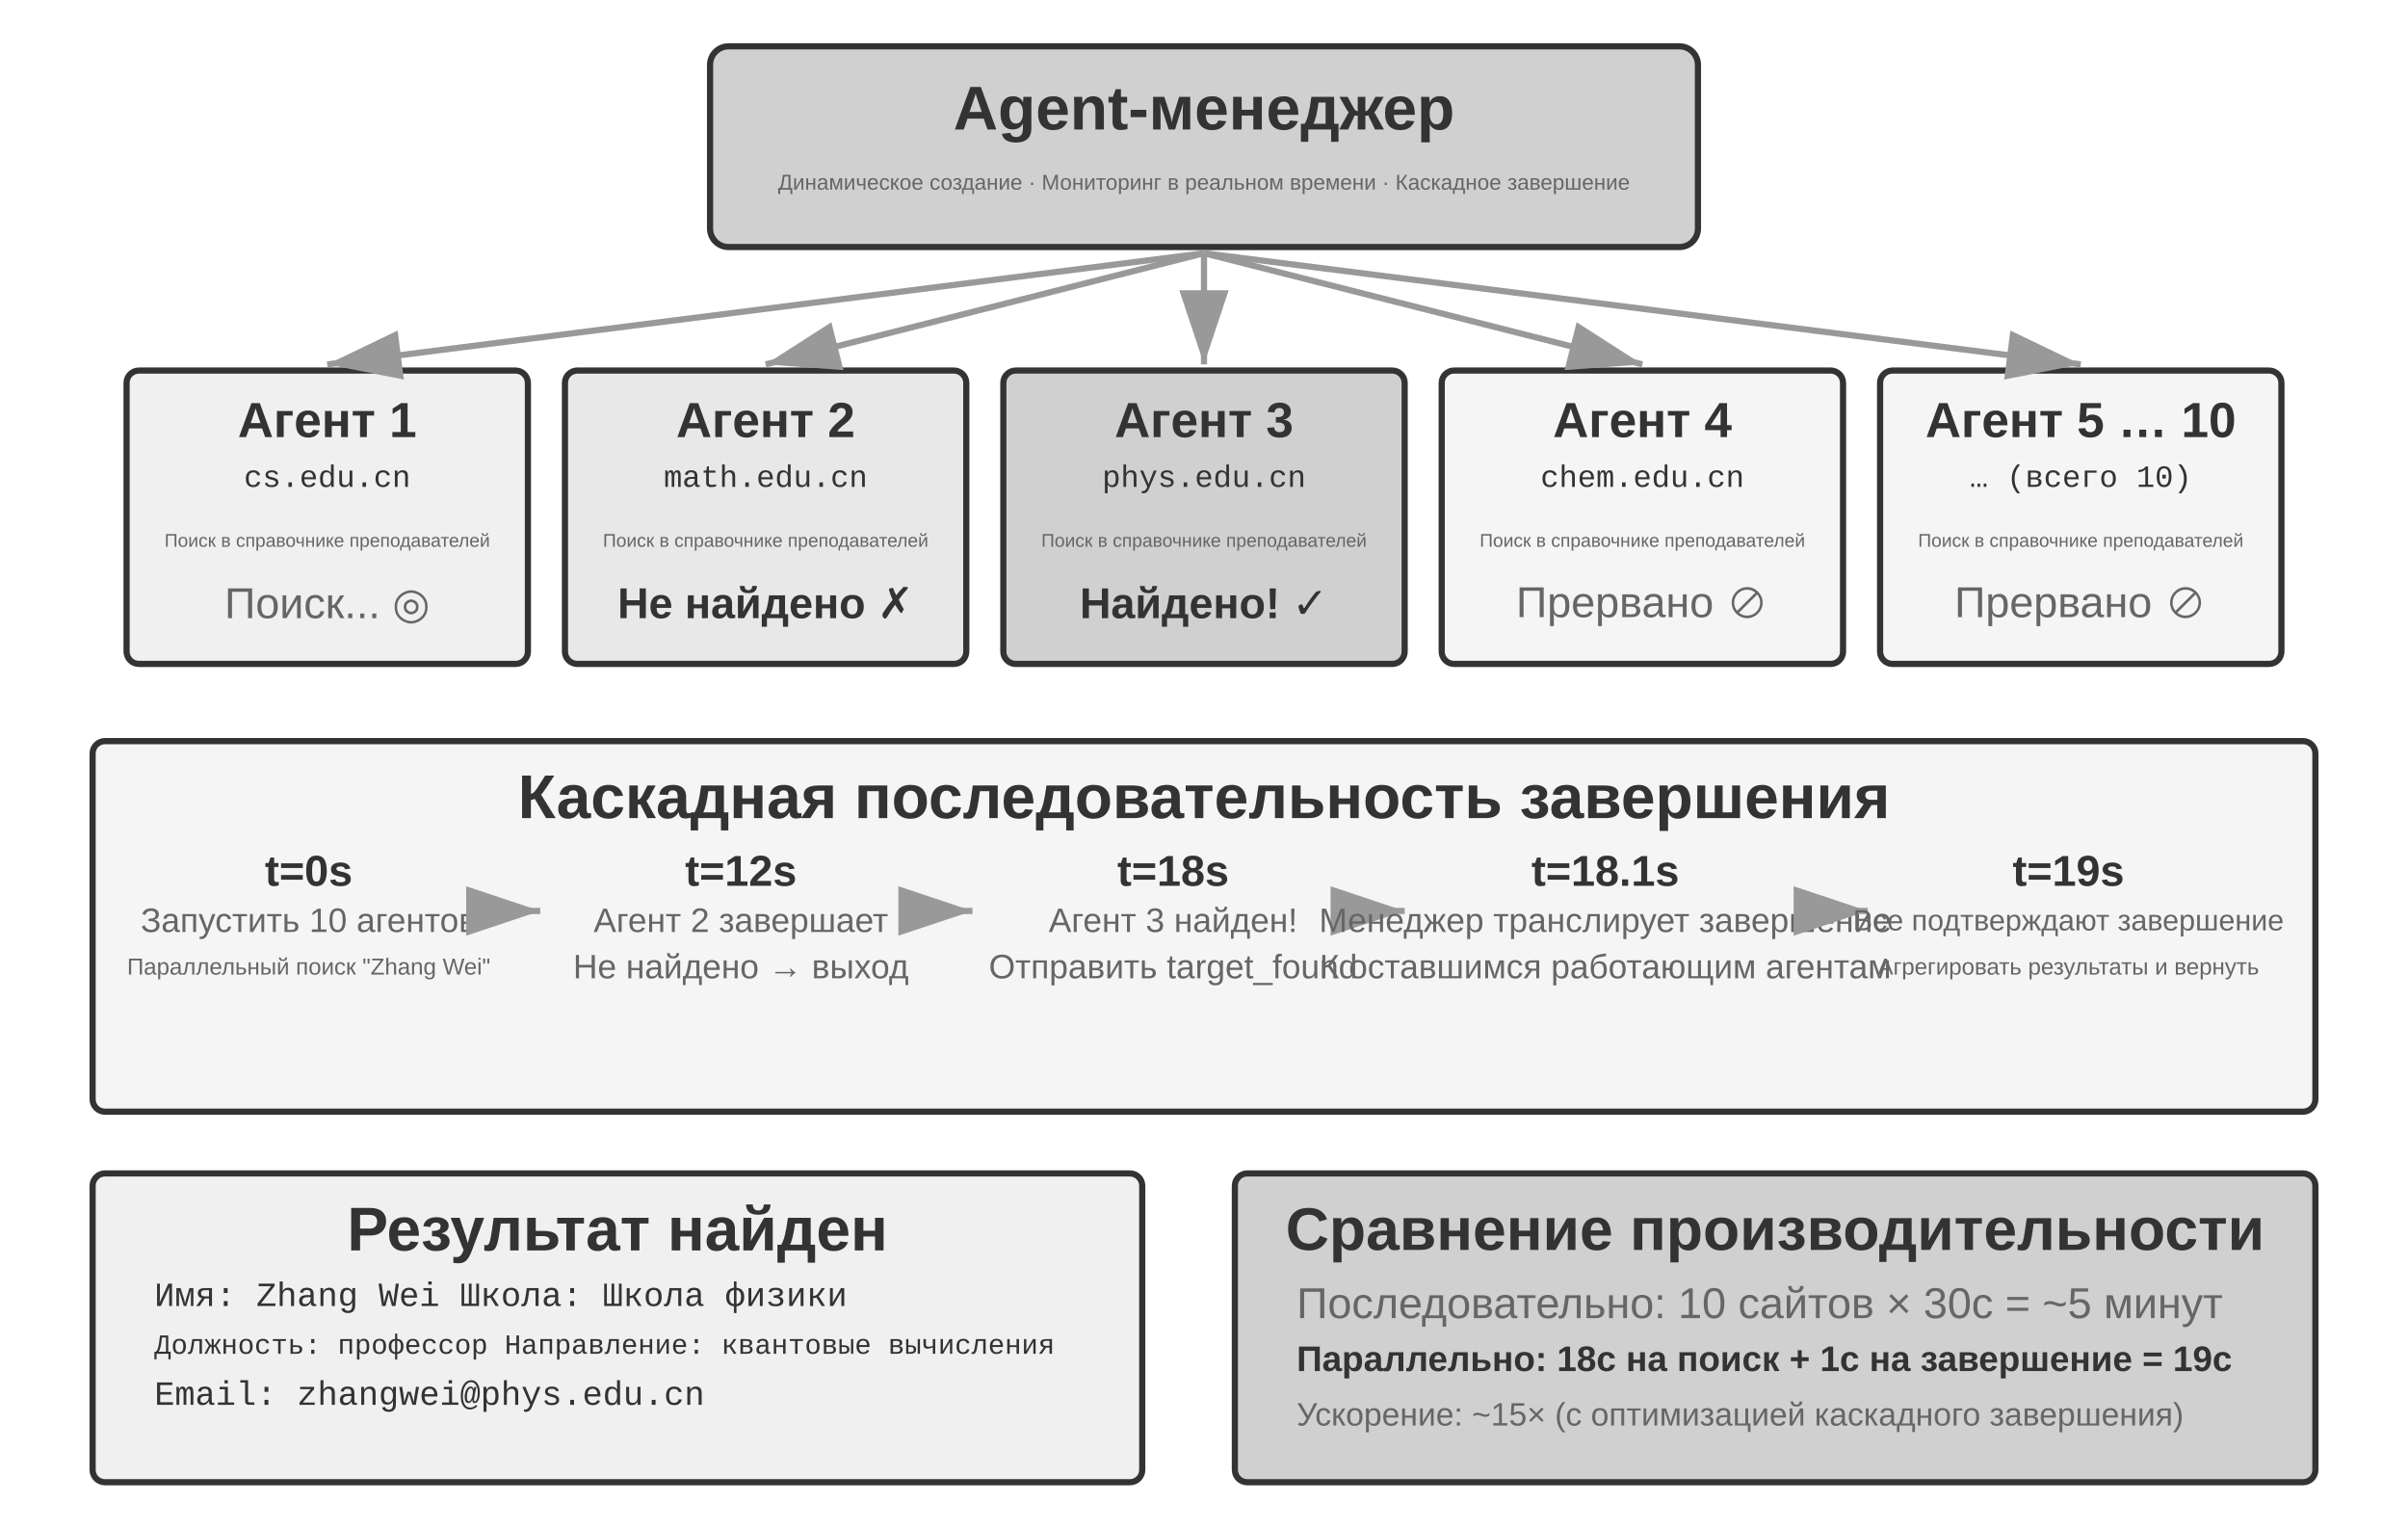
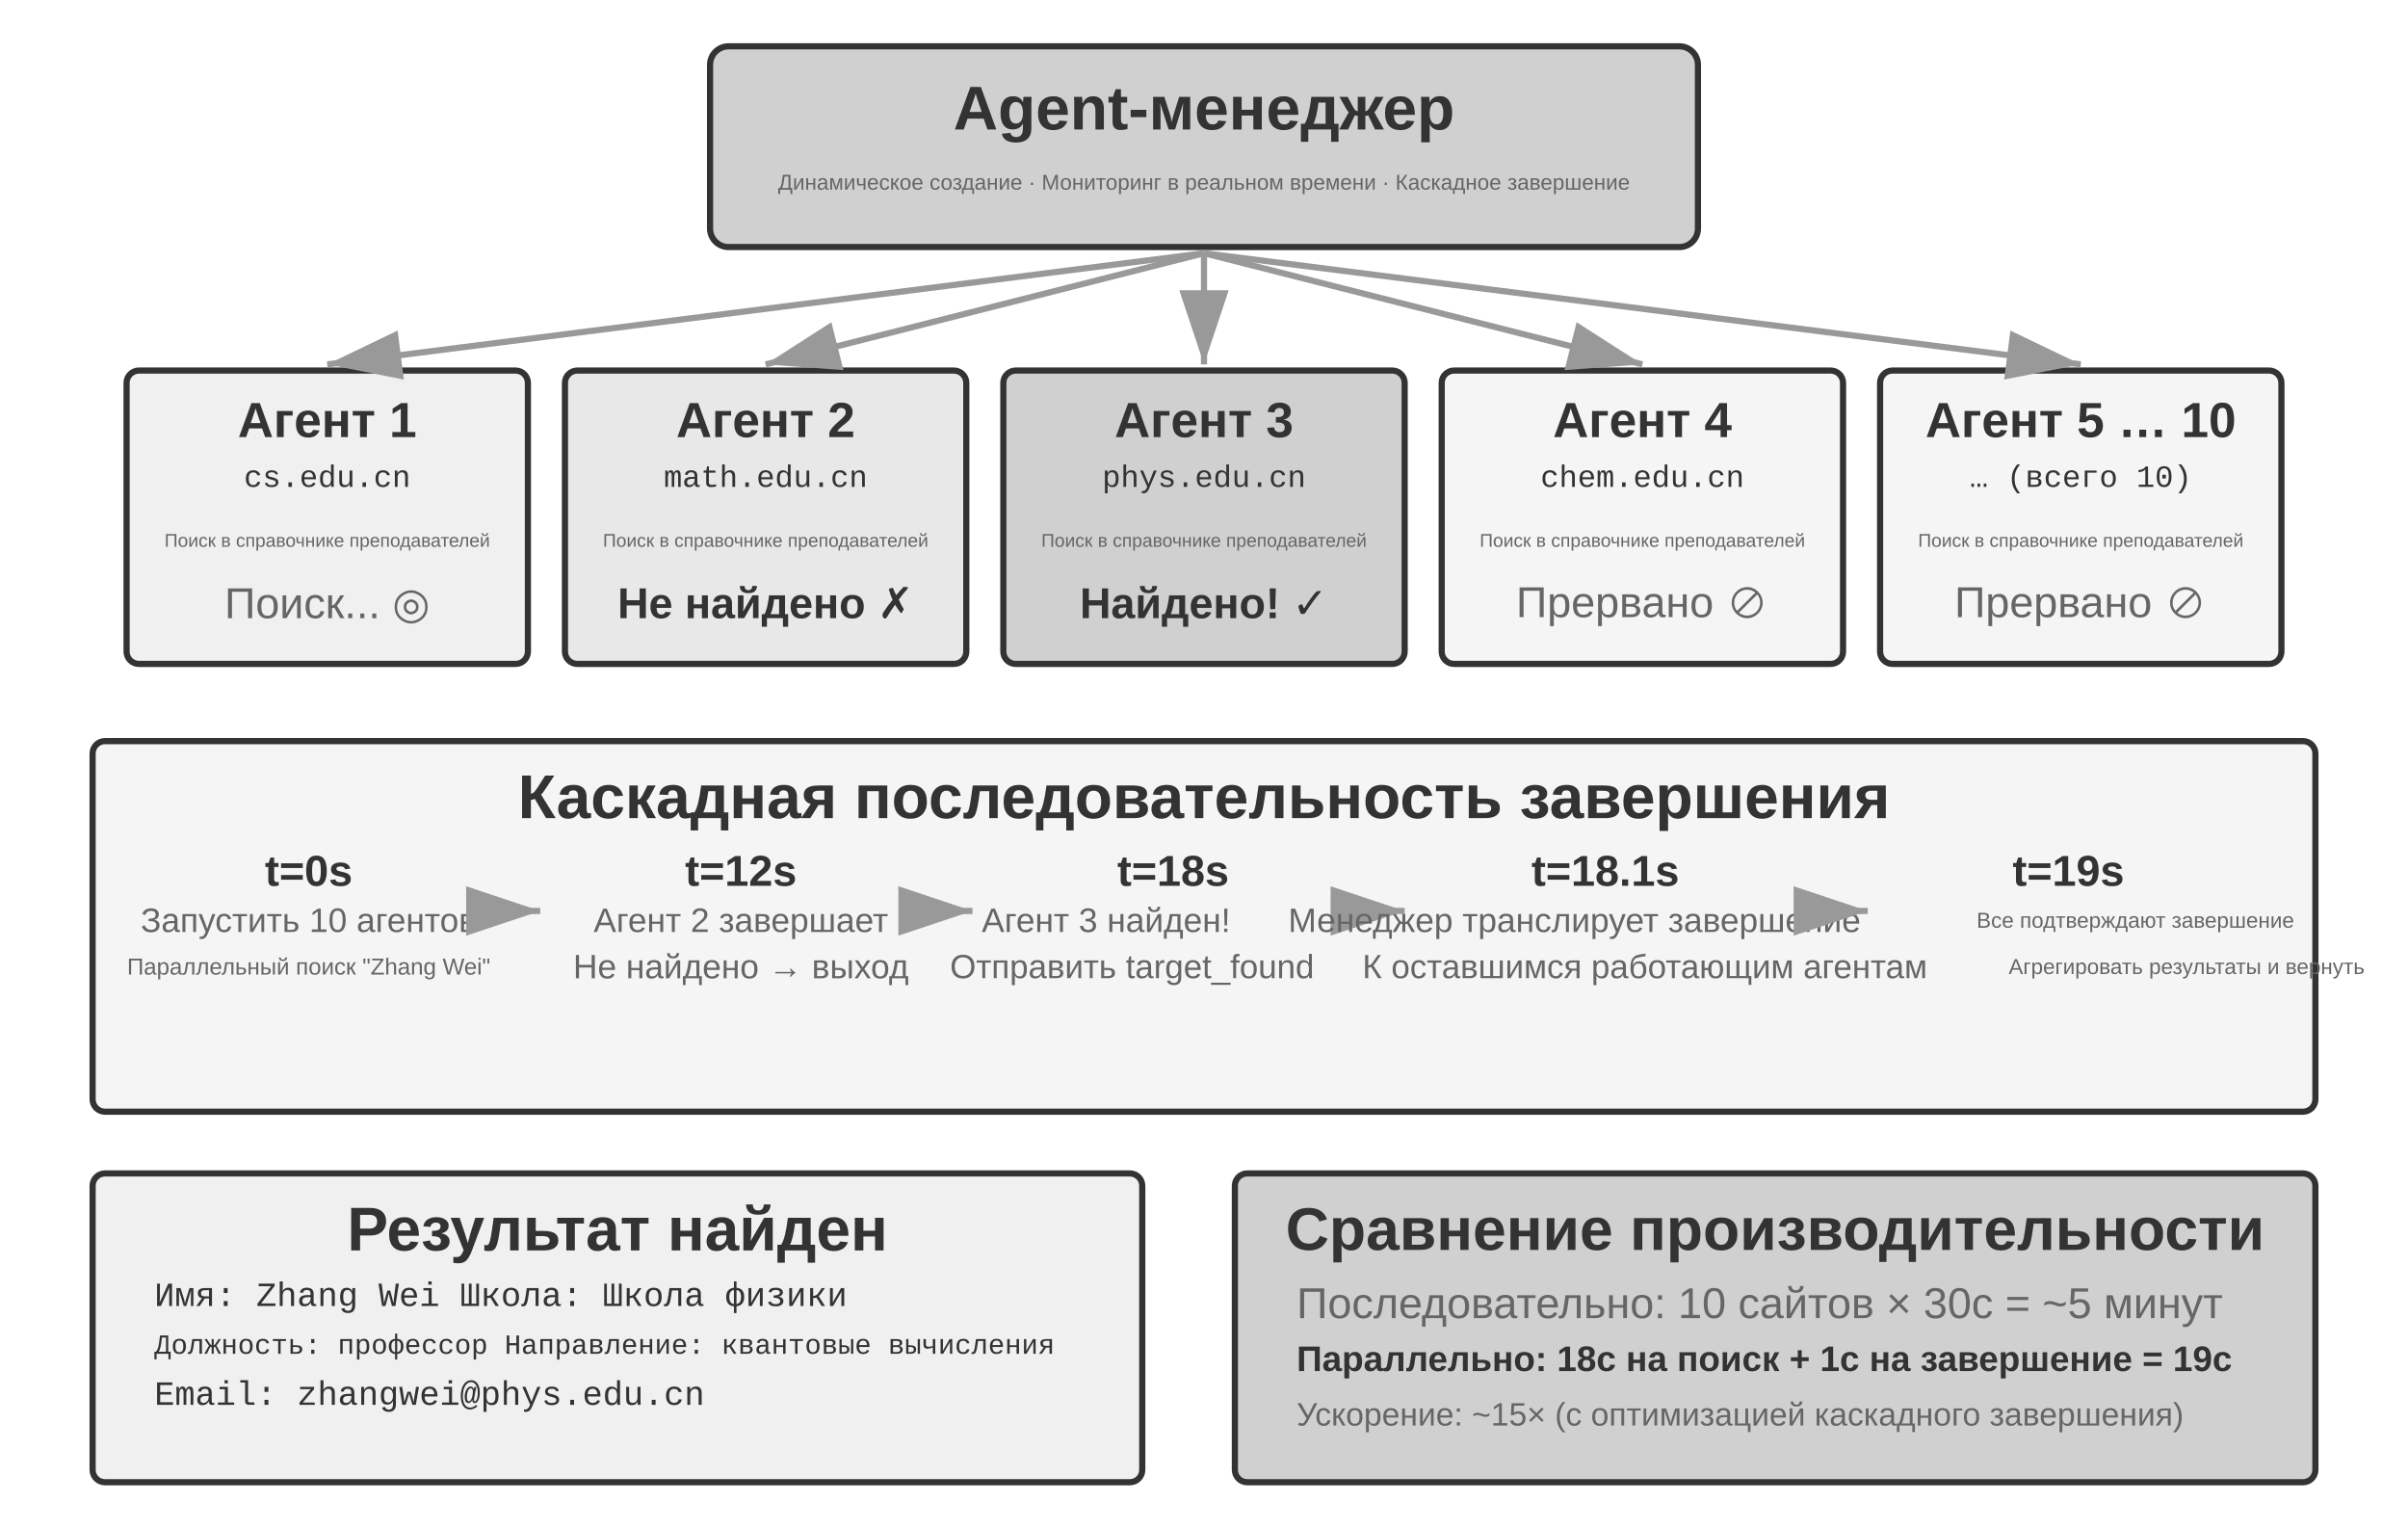
<svg xmlns="http://www.w3.org/2000/svg" viewBox="0 40 780 495" width="780" height="495" style="background:#ffffff">
  <defs>
    <marker id="ah" markerWidth="12" markerHeight="8" refX="12" refY="4" orient="auto">
      <polygon points="0 0, 12 4, 0 8" fill="#333333" />
    </marker>
    <marker id="ah-light" markerWidth="12" markerHeight="8" refX="12" refY="4" orient="auto">
      <polygon points="0 0, 12 4, 0 8" fill="#999999" />
    </marker>
  </defs>
  <rect x="230" y="55" width="320" height="65" rx="6" fill="#d0d0d0" stroke="#333333" stroke-width="2" />
  <text x="390" y="75" font-family="Arial, 'Helvetica Neue', Helvetica, 'PingFang SC', 'Microsoft YaHei', sans-serif" font-size="20" fill="#333333" text-anchor="middle" dominant-baseline="central" font-weight="bold">Agent-менеджер</text>
  <text x="390" y="99" font-family="Arial, 'Helvetica Neue', Helvetica, 'PingFang SC', 'Microsoft YaHei', sans-serif" font-size="7" fill="#666666" text-anchor="middle" dominant-baseline="central" font-weight="normal">Динамическое создание · Мониторинг в реальном времени · Каскадное завершение</text>
  <rect x="41" y="160" width="130" height="95" rx="4" fill="#f0f0f0" stroke="#333333" stroke-width="2" />
  <text x="106" y="176" font-family="Arial, 'Helvetica Neue', Helvetica, 'PingFang SC', 'Microsoft YaHei', sans-serif" font-size="16" fill="#333333" text-anchor="middle" dominant-baseline="central" font-weight="bold">Агент 1</text>
  <text x="106" y="195" font-family="'Courier New', Courier, monospace" font-size="10" fill="#333333" text-anchor="middle" dominant-baseline="central">cs.edu.cn</text>
  <text x="106" y="215" font-family="Arial, 'Helvetica Neue', Helvetica, 'PingFang SC', 'Microsoft YaHei', sans-serif" font-size="6" fill="#666666" text-anchor="middle" dominant-baseline="central" font-weight="normal">Поиск в справочнике преподавателей</text>
  <text x="106" y="235" font-family="Arial, 'Helvetica Neue', Helvetica, 'PingFang SC', 'Microsoft YaHei', sans-serif" font-size="14" fill="#666666" text-anchor="middle" dominant-baseline="central" font-weight="normal">Поиск... ◎</text>
  <line x1="390" y1="122" x2="106" y2="158" stroke="#999999" stroke-width="2" marker-end="url(#ah-light)" />
  <rect x="183" y="160" width="130" height="95" rx="4" fill="#e8e8e8" stroke="#333333" stroke-width="2" />
  <text x="248" y="176" font-family="Arial, 'Helvetica Neue', Helvetica, 'PingFang SC', 'Microsoft YaHei', sans-serif" font-size="16" fill="#333333" text-anchor="middle" dominant-baseline="central" font-weight="bold">Агент 2</text>
  <text x="248" y="195" font-family="'Courier New', Courier, monospace" font-size="10" fill="#333333" text-anchor="middle" dominant-baseline="central">math.edu.cn</text>
  <text x="248" y="215" font-family="Arial, 'Helvetica Neue', Helvetica, 'PingFang SC', 'Microsoft YaHei', sans-serif" font-size="6" fill="#666666" text-anchor="middle" dominant-baseline="central" font-weight="normal">Поиск в справочнике преподавателей</text>
  <text x="248" y="235" font-family="Arial, 'Helvetica Neue', Helvetica, 'PingFang SC', 'Microsoft YaHei', sans-serif" font-size="14" fill="#333333" text-anchor="middle" dominant-baseline="central" font-weight="bold">Не найдено ✗</text>
  <line x1="390" y1="122" x2="248" y2="158" stroke="#999999" stroke-width="2" marker-end="url(#ah-light)" />
  <rect x="325" y="160" width="130" height="95" rx="4" fill="#d0d0d0" stroke="#333333" stroke-width="2" />
  <text x="390" y="176" font-family="Arial, 'Helvetica Neue', Helvetica, 'PingFang SC', 'Microsoft YaHei', sans-serif" font-size="16" fill="#333333" text-anchor="middle" dominant-baseline="central" font-weight="bold">Агент 3</text>
  <text x="390" y="195" font-family="'Courier New', Courier, monospace" font-size="10" fill="#333333" text-anchor="middle" dominant-baseline="central">phys.edu.cn</text>
  <text x="390" y="215" font-family="Arial, 'Helvetica Neue', Helvetica, 'PingFang SC', 'Microsoft YaHei', sans-serif" font-size="6" fill="#666666" text-anchor="middle" dominant-baseline="central" font-weight="normal">Поиск в справочнике преподавателей</text>
  <text x="390" y="235" font-family="Arial, 'Helvetica Neue', Helvetica, 'PingFang SC', 'Microsoft YaHei', sans-serif" font-size="14" fill="#333333" text-anchor="middle" dominant-baseline="central" font-weight="bold">Найдено! ✓</text>
  <line x1="390" y1="122" x2="390" y2="158" stroke="#999999" stroke-width="2" marker-end="url(#ah-light)" />
  <rect x="467" y="160" width="130" height="95" rx="4" fill="#f5f5f5" stroke="#333333" stroke-width="2" />
  <text x="532" y="176" font-family="Arial, 'Helvetica Neue', Helvetica, 'PingFang SC', 'Microsoft YaHei', sans-serif" font-size="16" fill="#333333" text-anchor="middle" dominant-baseline="central" font-weight="bold">Агент 4</text>
  <text x="532" y="195" font-family="'Courier New', Courier, monospace" font-size="10" fill="#333333" text-anchor="middle" dominant-baseline="central">chem.edu.cn</text>
  <text x="532" y="215" font-family="Arial, 'Helvetica Neue', Helvetica, 'PingFang SC', 'Microsoft YaHei', sans-serif" font-size="6" fill="#666666" text-anchor="middle" dominant-baseline="central" font-weight="normal">Поиск в справочнике преподавателей</text>
  <text x="532" y="235" font-family="Arial, 'Helvetica Neue', Helvetica, 'PingFang SC', 'Microsoft YaHei', sans-serif" font-size="14" fill="#666666" text-anchor="middle" dominant-baseline="central" font-weight="normal">Прервано ⊘</text>
  <line x1="390" y1="122" x2="532" y2="158" stroke="#999999" stroke-width="2" marker-end="url(#ah-light)" />
  <rect x="609" y="160" width="130" height="95" rx="4" fill="#f5f5f5" stroke="#333333" stroke-width="2" />
  <text x="674" y="176" font-family="Arial, 'Helvetica Neue', Helvetica, 'PingFang SC', 'Microsoft YaHei', sans-serif" font-size="16" fill="#333333" text-anchor="middle" dominant-baseline="central" font-weight="bold">Агент 5 … 10</text>
  <text x="674" y="195" font-family="'Courier New', Courier, monospace" font-size="10" fill="#333333" text-anchor="middle" dominant-baseline="central">… (всего 10)</text>
  <text x="674" y="215" font-family="Arial, 'Helvetica Neue', Helvetica, 'PingFang SC', 'Microsoft YaHei', sans-serif" font-size="6" fill="#666666" text-anchor="middle" dominant-baseline="central" font-weight="normal">Поиск в справочнике преподавателей</text>
  <text x="674" y="235" font-family="Arial, 'Helvetica Neue', Helvetica, 'PingFang SC', 'Microsoft YaHei', sans-serif" font-size="14" fill="#666666" text-anchor="middle" dominant-baseline="central" font-weight="normal">Прервано ⊘</text>
  <line x1="390" y1="122" x2="674" y2="158" stroke="#999999" stroke-width="2" marker-end="url(#ah-light)" />
  <rect x="30" y="280" width="720" height="120" rx="4" fill="#f5f5f5" stroke="#333333" stroke-width="2" />
  <text x="390" y="298" font-family="Arial, 'Helvetica Neue', Helvetica, 'PingFang SC', 'Microsoft YaHei', sans-serif" font-size="20" fill="#333333" text-anchor="middle" dominant-baseline="central" font-weight="bold">Каскадная последовательность завершения</text>
  <text x="100" y="322" font-family="Arial, 'Helvetica Neue', Helvetica, 'PingFang SC', 'Microsoft YaHei', sans-serif" font-size="14" fill="#333333" text-anchor="middle" dominant-baseline="central" font-weight="bold">t=0s</text>
  <text x="100" y="338" font-family="Arial, 'Helvetica Neue', Helvetica, 'PingFang SC', 'Microsoft YaHei', sans-serif" font-size="11" fill="#666666" text-anchor="middle" dominant-baseline="central" font-weight="normal">Запустить 10 агентов</text>
  <text x="100" y="353" font-family="Arial, 'Helvetica Neue', Helvetica, 'PingFang SC', 'Microsoft YaHei', sans-serif" font-size="7.5" fill="#666666" text-anchor="middle" dominant-baseline="central" font-weight="normal">Параллельный поиск "Zhang Wei"</text>
  <line x1="155" y1="335" x2="175" y2="335" stroke="#999999" stroke-width="2" marker-end="url(#ah-light)" />
  <text x="240" y="322" font-family="Arial, 'Helvetica Neue', Helvetica, 'PingFang SC', 'Microsoft YaHei', sans-serif" font-size="14" fill="#333333" text-anchor="middle" dominant-baseline="central" font-weight="bold">t=12s</text>
  <text x="240" y="338" font-family="Arial, 'Helvetica Neue', Helvetica, 'PingFang SC', 'Microsoft YaHei', sans-serif" font-size="11" fill="#666666" text-anchor="middle" dominant-baseline="central" font-weight="normal">Агент 2 завершает</text>
  <text x="240" y="353" font-family="Arial, 'Helvetica Neue', Helvetica, 'PingFang SC', 'Microsoft YaHei', sans-serif" font-size="11" fill="#666666" text-anchor="middle" dominant-baseline="central" font-weight="normal">Не найдено → выход</text>
  <line x1="295" y1="335" x2="315" y2="335" stroke="#999999" stroke-width="2" marker-end="url(#ah-light)" />
  <text x="380" y="322" font-family="Arial, 'Helvetica Neue', Helvetica, 'PingFang SC', 'Microsoft YaHei', sans-serif" font-size="14" fill="#333333" text-anchor="middle" dominant-baseline="central" font-weight="bold">t=18s</text>
-   <text x="380" y="338" font-family="Arial, 'Helvetica Neue', Helvetica, 'PingFang SC', 'Microsoft YaHei', sans-serif" font-size="11" fill="#666666" text-anchor="middle" dominant-baseline="central" font-weight="normal">Агент 3 найден!</text>
-   <text x="380" y="353" font-family="Arial, 'Helvetica Neue', Helvetica, 'PingFang SC', 'Microsoft YaHei', sans-serif" font-size="11" fill="#666666" text-anchor="middle" dominant-baseline="central" font-weight="normal">Отправить target_found</text>
+   <text x="358.3" y="338" font-family="Arial, 'Helvetica Neue', Helvetica, 'PingFang SC', 'Microsoft YaHei', sans-serif" font-size="11" fill="#666666" text-anchor="middle" dominant-baseline="central" font-weight="normal">Агент 3 найден!</text>
+   <text x="366.7" y="353" font-family="Arial, 'Helvetica Neue', Helvetica, 'PingFang SC', 'Microsoft YaHei', sans-serif" font-size="10.87" fill="#666666" text-anchor="middle" dominant-baseline="central" font-weight="normal">Отправить target_found</text>
  <line x1="435" y1="335" x2="455" y2="335" stroke="#999999" stroke-width="2" marker-end="url(#ah-light)" />
  <text x="520" y="322" font-family="Arial, 'Helvetica Neue', Helvetica, 'PingFang SC', 'Microsoft YaHei', sans-serif" font-size="14" fill="#333333" text-anchor="middle" dominant-baseline="central" font-weight="bold">t=18.1s</text>
-   <text x="520" y="338" font-family="Arial, 'Helvetica Neue', Helvetica, 'PingFang SC', 'Microsoft YaHei', sans-serif" font-size="11" fill="#666666" text-anchor="middle" dominant-baseline="central" font-weight="normal">Менеджер транслирует завершение</text>
-   <text x="520" y="353" font-family="Arial, 'Helvetica Neue', Helvetica, 'PingFang SC', 'Microsoft YaHei', sans-serif" font-size="11" fill="#666666" text-anchor="middle" dominant-baseline="central" font-weight="normal">К оставшимся работающим агентам</text>
+   <text x="510" y="338" font-family="Arial, 'Helvetica Neue', Helvetica, 'PingFang SC', 'Microsoft YaHei', sans-serif" font-size="11" fill="#666666" text-anchor="middle" dominant-baseline="central" font-weight="normal">Менеджер транслирует завершение</text>
+   <text x="532.8" y="353" font-family="Arial, 'Helvetica Neue', Helvetica, 'PingFang SC', 'Microsoft YaHei', sans-serif" font-size="10.87" fill="#666666" text-anchor="middle" dominant-baseline="central" font-weight="normal">К оставшимся работающим агентам</text>
  <line x1="585" y1="335" x2="605" y2="335" stroke="#999999" stroke-width="2" marker-end="url(#ah-light)" />
  <text x="670" y="322" font-family="Arial, 'Helvetica Neue', Helvetica, 'PingFang SC', 'Microsoft YaHei', sans-serif" font-size="14" fill="#333333" text-anchor="middle" dominant-baseline="central" font-weight="bold">t=19s</text>
-   <text x="670" y="338" font-family="Arial, 'Helvetica Neue', Helvetica, 'PingFang SC', 'Microsoft YaHei', sans-serif" font-size="9.5" fill="#666666" text-anchor="middle" dominant-baseline="central" font-weight="normal">Все подтверждают завершение</text>
-   <text x="670" y="353" font-family="Arial, 'Helvetica Neue', Helvetica, 'PingFang SC', 'Microsoft YaHei', sans-serif" font-size="7.5" fill="#666666" text-anchor="middle" dominant-baseline="central" font-weight="normal">Агрегировать результаты и вернуть</text>
+   <text x="691.7" y="338" font-family="Arial, 'Helvetica Neue', Helvetica, 'PingFang SC', 'Microsoft YaHei', sans-serif" font-size="7" fill="#666666" text-anchor="middle" dominant-baseline="central" font-weight="normal">Все подтверждают завершение</text>
+   <text x="708.3" y="353" font-family="Arial, 'Helvetica Neue', Helvetica, 'PingFang SC', 'Microsoft YaHei', sans-serif" font-size="7" fill="#666666" text-anchor="middle" dominant-baseline="central" font-weight="normal">Агрегировать результаты и вернуть</text>
  <rect x="30" y="420" width="340" height="100" rx="4" fill="#f0f0f0" stroke="#333333" stroke-width="2" />
  <text x="200" y="438" font-family="Arial, 'Helvetica Neue', Helvetica, 'PingFang SC', 'Microsoft YaHei', sans-serif" font-size="20" fill="#333333" text-anchor="middle" dominant-baseline="central" font-weight="bold">Результат найден</text>
  <text x="50" y="460" font-family="'Courier New', Courier, monospace" font-size="11" fill="#333333" text-anchor="start" dominant-baseline="central">Имя: Zhang Wei   Школа: Школа физики</text>
  <text x="50" y="476" font-family="'Courier New', Courier, monospace" font-size="9" fill="#333333" text-anchor="start" dominant-baseline="central">Должность: профессор   Направление: квантовые вычисления</text>
  <text x="50" y="492" font-family="'Courier New', Courier, monospace" font-size="11" fill="#333333" text-anchor="start" dominant-baseline="central">Email: zhangwei@phys.edu.cn</text>
  <rect x="400" y="420" width="350" height="100" rx="4" fill="#d0d0d0" stroke="#333333" stroke-width="2" />
  <text x="575" y="438" font-family="Arial, 'Helvetica Neue', Helvetica, 'PingFang SC', 'Microsoft YaHei', sans-serif" font-size="19.5" fill="#333333" text-anchor="middle" dominant-baseline="central" font-weight="bold">Сравнение производительности</text>
  <text x="420" y="462" font-family="Arial, 'Helvetica Neue', Helvetica, 'PingFang SC', 'Microsoft YaHei', sans-serif" font-size="14" fill="#666666" text-anchor="start" dominant-baseline="central" font-weight="normal">Последовательно: 10 сайтов × 30с = ~5 минут</text>
  <text x="420" y="480" font-family="Arial, 'Helvetica Neue', Helvetica, 'PingFang SC', 'Microsoft YaHei', sans-serif" font-size="11.5" fill="#333333" text-anchor="start" dominant-baseline="central" font-weight="bold">Параллельно: 18с на поиск + 1с на завершение = 19с</text>
  <text x="420" y="498" font-family="Arial, 'Helvetica Neue', Helvetica, 'PingFang SC', 'Microsoft YaHei', sans-serif" font-size="10.5" fill="#666666" text-anchor="start" dominant-baseline="central" font-weight="normal">Ускорение: ~15× (с оптимизацией каскадного завершения)</text>
</svg>
